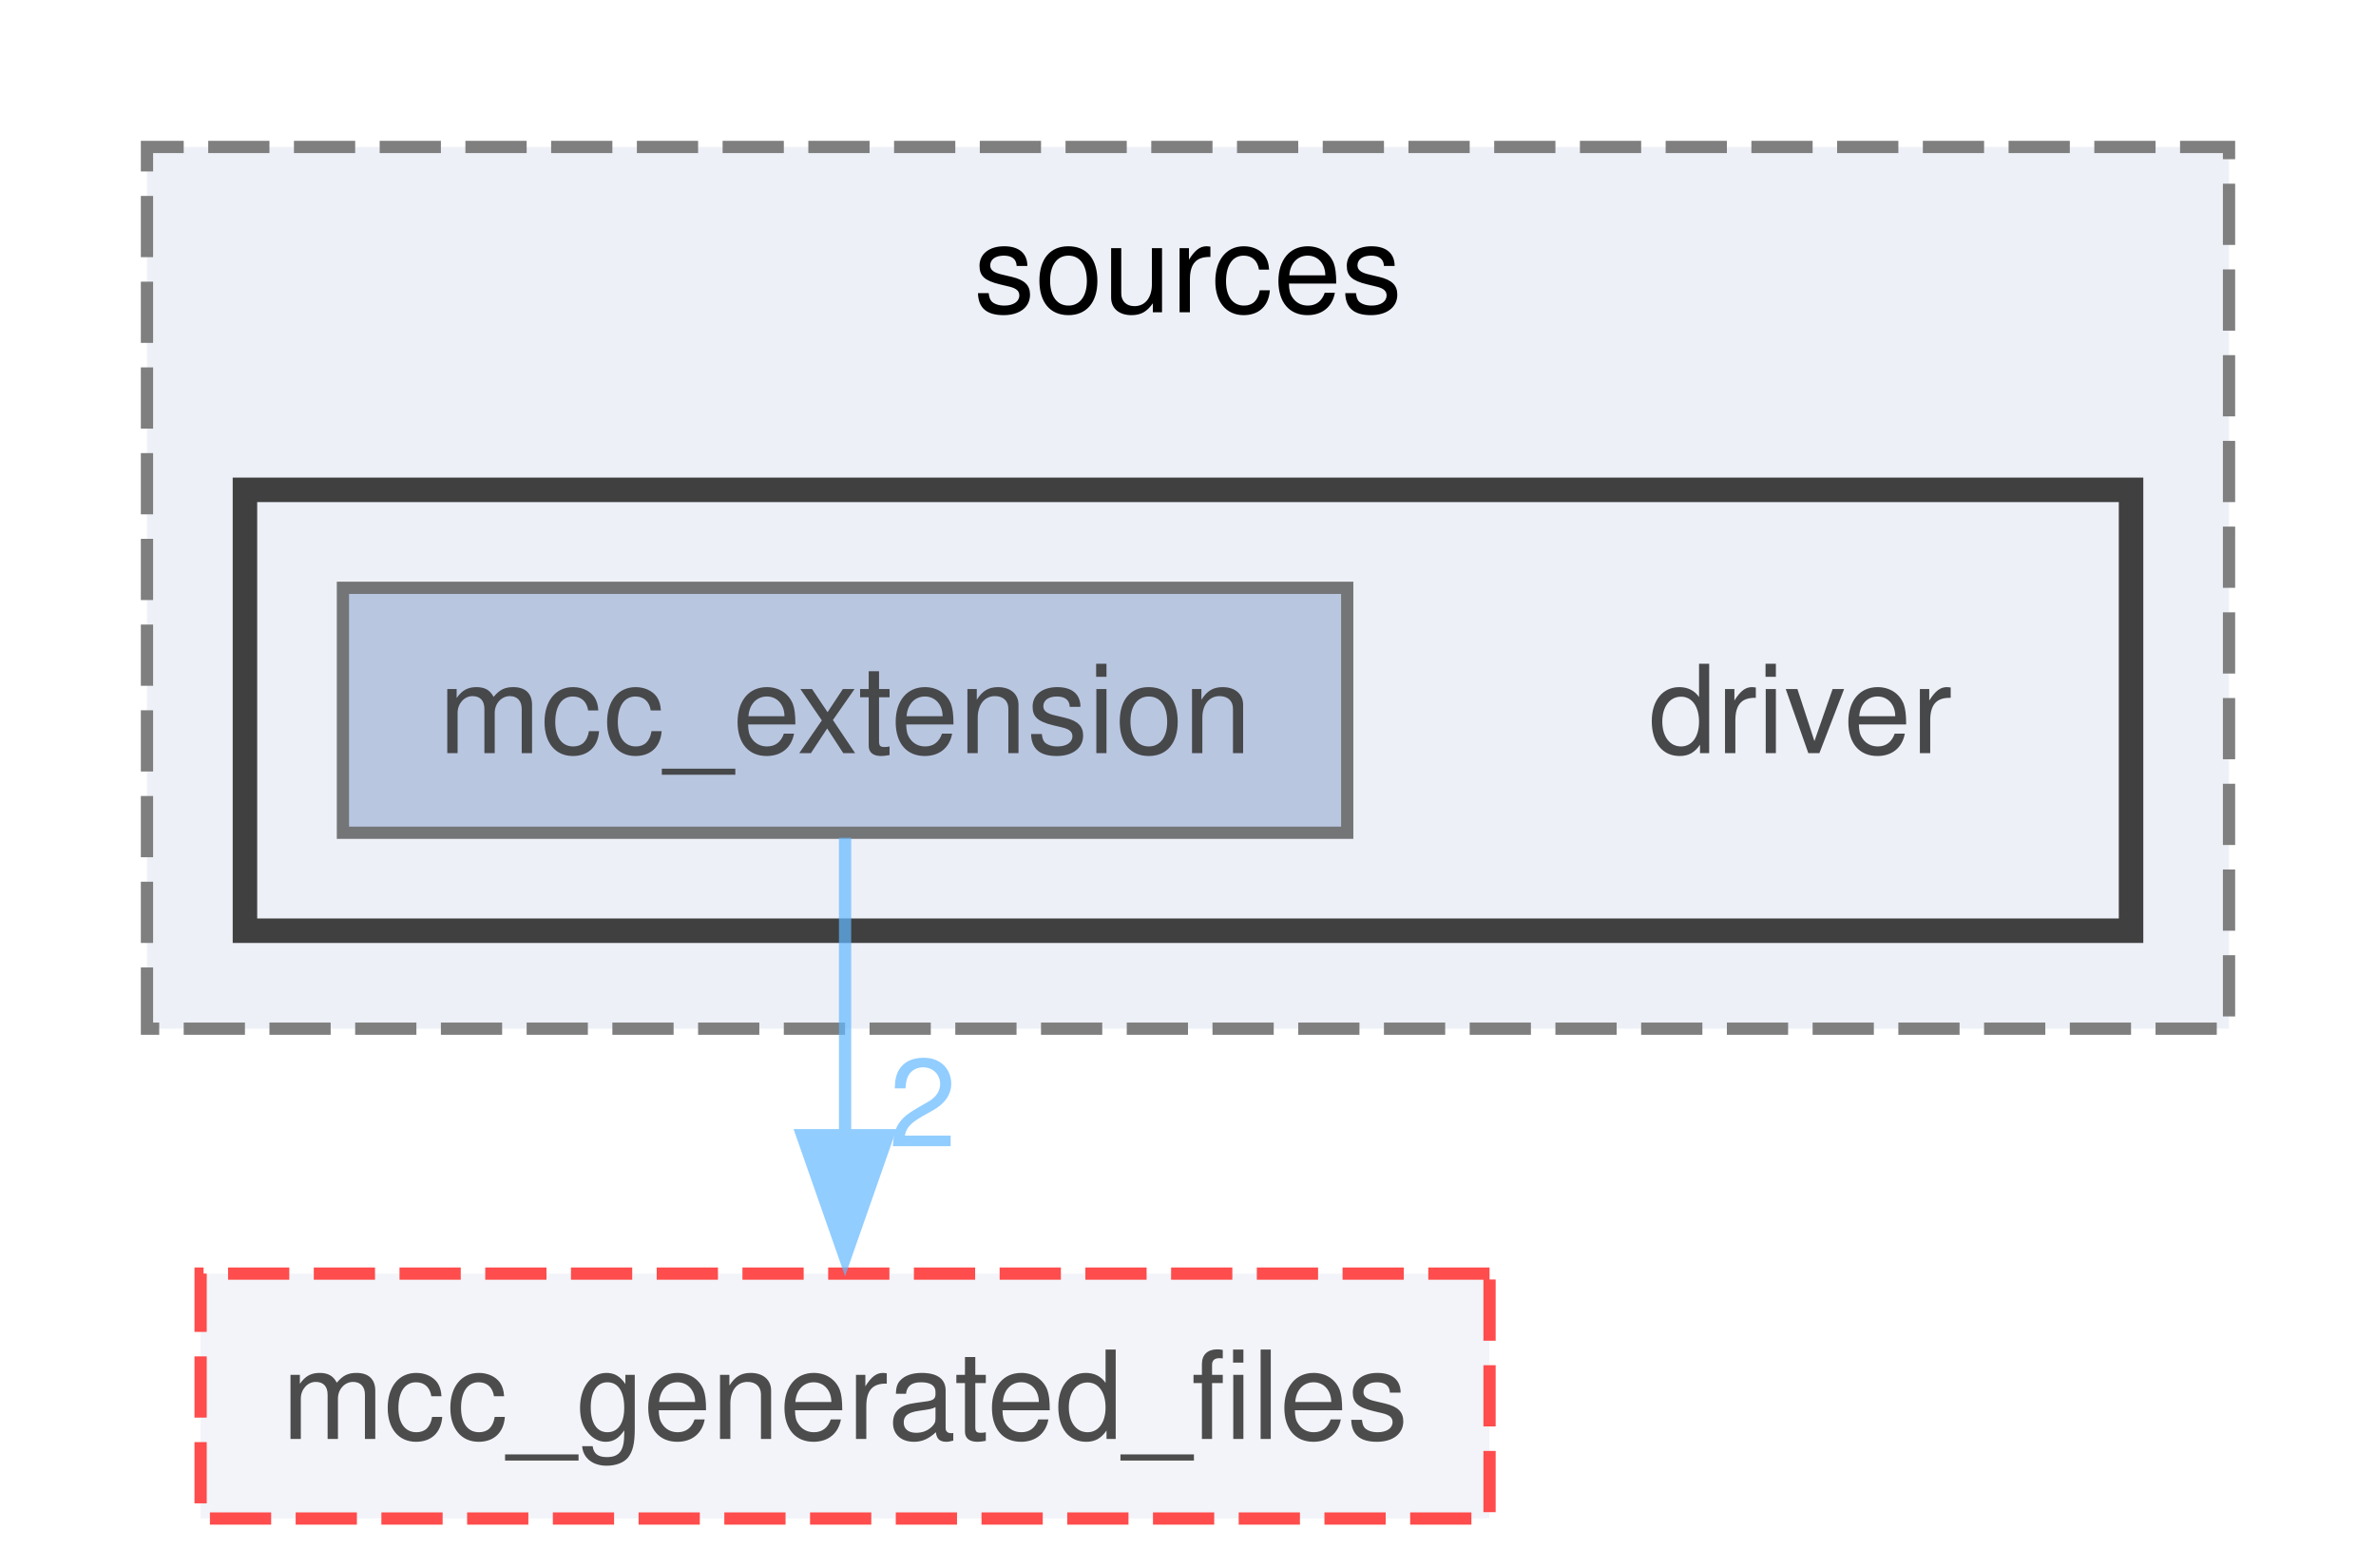
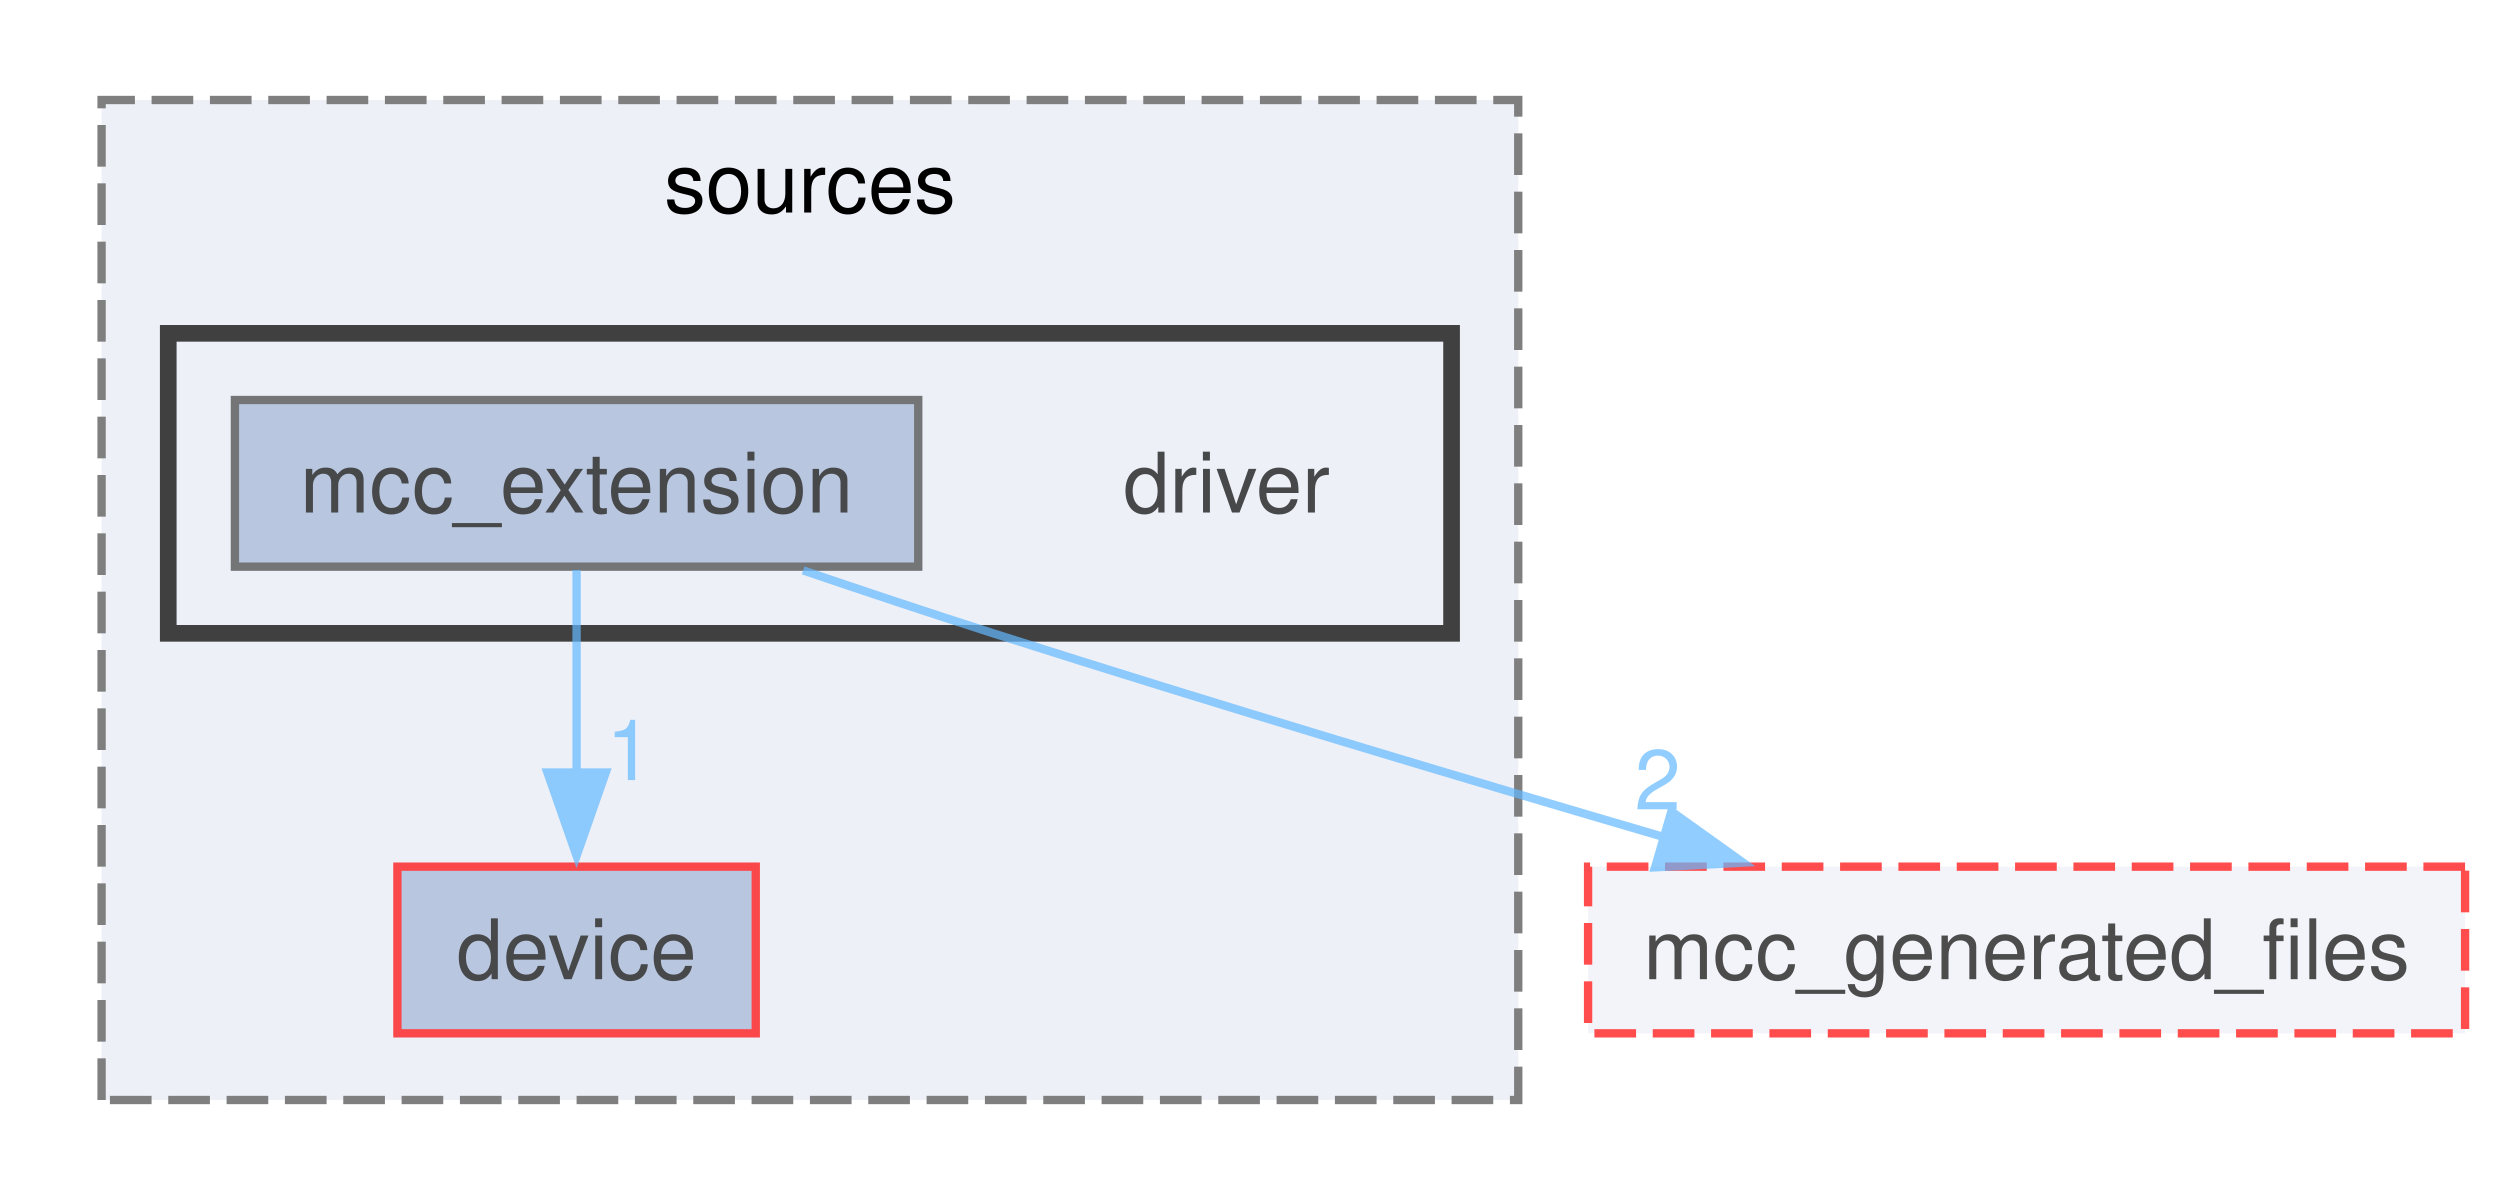
- <svg xmlns="http://www.w3.org/2000/svg" xmlns:xlink="http://www.w3.org/1999/xlink" width="194pt" height="128pt" viewBox="0.00 0.00 194.00 128.00">
+ <svg xmlns="http://www.w3.org/2000/svg" xmlns:xlink="http://www.w3.org/1999/xlink" width="300pt" height="144pt" viewBox="0.00 0.00 299.62 144.00">
  <svg id="main" version="1.1" xml:space="preserve">
    <style type="text/css">
.node, .edge {opacity: 0.7;}
.node.selected, .edge.selected {opacity: 1;}
.edge:hover path { stroke: red; }
.edge:hover polygon { stroke: red; fill: red; }
</style>
    <svg id="graph" class="graph">
-       <g id="graph0" class="graph" transform="scale(1 1) rotate(0) translate(4 124)">
+       <g id="graph0" class="graph" transform="scale(1 1) rotate(0) translate(4 140)">
        <g id="clust1" class="cluster">
          <g id="a_clust1">
            <a xlink:href="dir_1c0b0a0bc1de0f236bb6d58b5f78dcb1.html" target="_top" xlink:title="sources">
-               <polygon fill="#edf0f7" stroke="#7f7f7f" stroke-dasharray="5,2" points="8,-40 8,-112 178,-112 178,-40 8,-40" />
-               <text text-anchor="middle" x="93" y="-98.5" font-family="Helvetica,sans-Serif" font-size="10.00">sources</text>
+               <polygon fill="#edf0f7" stroke="#7f7f7f" stroke-dasharray="5,2" points="8,-8 8,-128 178,-128 178,-8 8,-8" />
+               <text text-anchor="middle" x="93" y="-114.5" font-family="Helvetica,sans-Serif" font-size="10.00">sources</text>
            </a>
          </g>
        </g>
        <g id="clust2" class="cluster">
          <g id="a_clust2">
            <a xlink:href="dir_1923187b7377d3227973d0bacf7a1aab.html" target="_top">
-               <polygon fill="#edf0f7" stroke="#404040" stroke-width="2" points="16,-48 16,-84 170,-84 170,-48 16,-48" />
+               <polygon fill="#edf0f7" stroke="#404040" stroke-width="2" points="16,-64 16,-100 170,-100 170,-64 16,-64" />
            </a>
          </g>
        </g>
        <g id="node1" class="node">
-           <text text-anchor="middle" x="143" y="-62.5" font-family="Helvetica,sans-Serif" font-size="10.00">driver</text>
-         </g>
-         <g id="node2" class="node">
-           <g id="a_node2">
-             <a xlink:href="dir_09ecec4bac942c883821cfb9b58f4cc7.html" target="_top" xlink:title="mcc_extension">
-               <polygon fill="#a2b4d6" stroke="#404040" points="106,-76 24,-76 24,-56 106,-56 106,-76" />
-               <text text-anchor="middle" x="65" y="-62.5" font-family="Helvetica,sans-Serif" font-size="10.00">mcc_extension</text>
+           <g id="a_node1">
+             <a xlink:href="dir_58b48c3794575126885a26d505619548.html" target="_top" xlink:title="device">
+               <polygon fill="#a2b4d6" stroke="red" points="86.5,-36 43.5,-36 43.5,-16 86.5,-16 86.5,-36" />
+               <text text-anchor="middle" x="65" y="-22.5" font-family="Helvetica,sans-Serif" font-size="10.00">device</text>
            </a>
          </g>
        </g>
+         <g id="node2" class="node">
+           <text text-anchor="middle" x="143" y="-78.5" font-family="Helvetica,sans-Serif" font-size="10.00">driver</text>
+         </g>
        <g id="node3" class="node">
          <g id="a_node3">
-             <a xlink:href="dir_f28365b143566f99bb5bb020caed50c6.html" target="_top" xlink:title="mcc_generated_files">
-               <polygon fill="#edf0f7" stroke="red" stroke-dasharray="5,2" points="117.62,-20 12.38,-20 12.38,0 117.62,0 117.62,-20" />
-               <text text-anchor="middle" x="65" y="-6.5" font-family="Helvetica,sans-Serif" font-size="10.00">mcc_generated_files</text>
+             <a xlink:href="dir_09ecec4bac942c883821cfb9b58f4cc7.html" target="_top" xlink:title="mcc_extension">
+               <polygon fill="#a2b4d6" stroke="#404040" points="106,-92 24,-92 24,-72 106,-72 106,-92" />
+               <text text-anchor="middle" x="65" y="-78.5" font-family="Helvetica,sans-Serif" font-size="10.00">mcc_extension</text>
            </a>
          </g>
        </g>
        <g id="edge1" class="edge">
          <g id="a_edge1">
-             <a xlink:href="dir_000024_000025.html" target="_top">
-               <path fill="none" stroke="#63b8ff" d="M65,-55.59C65,-48.86 65,-39.53 65,-31.15" />
-               <polygon fill="#63b8ff" stroke="#63b8ff" points="68.5,-31.3 65,-21.3 61.5,-31.3 68.5,-31.3" />
+             <a xlink:href="dir_000024_000018.html" target="_top">
+               <path fill="none" stroke="#63b8ff" d="M65,-71.59C65,-64.86 65,-55.53 65,-47.15" />
+               <polygon fill="#63b8ff" stroke="#63b8ff" points="68.5,-47.3 65,-37.3 61.5,-47.3 68.5,-47.3" />
            </a>
          </g>
          <g id="a_edge1-headlabel">
+             <a xlink:href="dir_000024_000018.html" target="_top" xlink:title="1">
+               <text text-anchor="middle" x="71.34" y="-46.39" font-family="Helvetica,sans-Serif" font-size="10.00" fill="#63b8ff">1</text>
+             </a>
+           </g>
+         </g>
+         <g id="node4" class="node">
+           <g id="a_node4">
+             <a xlink:href="dir_f28365b143566f99bb5bb020caed50c6.html" target="_top" xlink:title="mcc_generated_files">
+               <polygon fill="#edf0f7" stroke="red" stroke-dasharray="5,2" points="291.62,-36 186.38,-36 186.38,-16 291.62,-16 291.62,-36" />
+               <text text-anchor="middle" x="239" y="-22.5" font-family="Helvetica,sans-Serif" font-size="10.00">mcc_generated_files</text>
+             </a>
+           </g>
+         </g>
+         <g id="edge2" class="edge">
+           <g id="a_edge2">
+             <a xlink:href="dir_000024_000025.html" target="_top">
+               <path fill="none" stroke="#63b8ff" d="M92.19,-71.55C99.57,-69.04 107.58,-66.37 115,-64 141.63,-55.5 171.67,-46.52 195.52,-39.54" />
+               <polygon fill="#63b8ff" stroke="#63b8ff" points="196.38,-42.64 205,-36.48 194.42,-35.92 196.38,-42.64" />
+             </a>
+           </g>
+           <g id="a_edge2-headlabel">
            <a xlink:href="dir_000024_000025.html" target="_top" xlink:title="2">
-               <text text-anchor="middle" x="71.34" y="-30.39" font-family="Helvetica,sans-Serif" font-size="10.00" fill="#63b8ff">2</text>
+               <text text-anchor="middle" x="194.73" y="-42.87" font-family="Helvetica,sans-Serif" font-size="10.00" fill="#63b8ff">2</text>
            </a>
          </g>
        </g>
      </g>
    </svg>
  </svg>
  <style type="text/css">

[data-mouse-over-selected='false'] { opacity: 0.7; }
[data-mouse-over-selected='true']  { opacity: 1.0; }

</style>
</svg>
